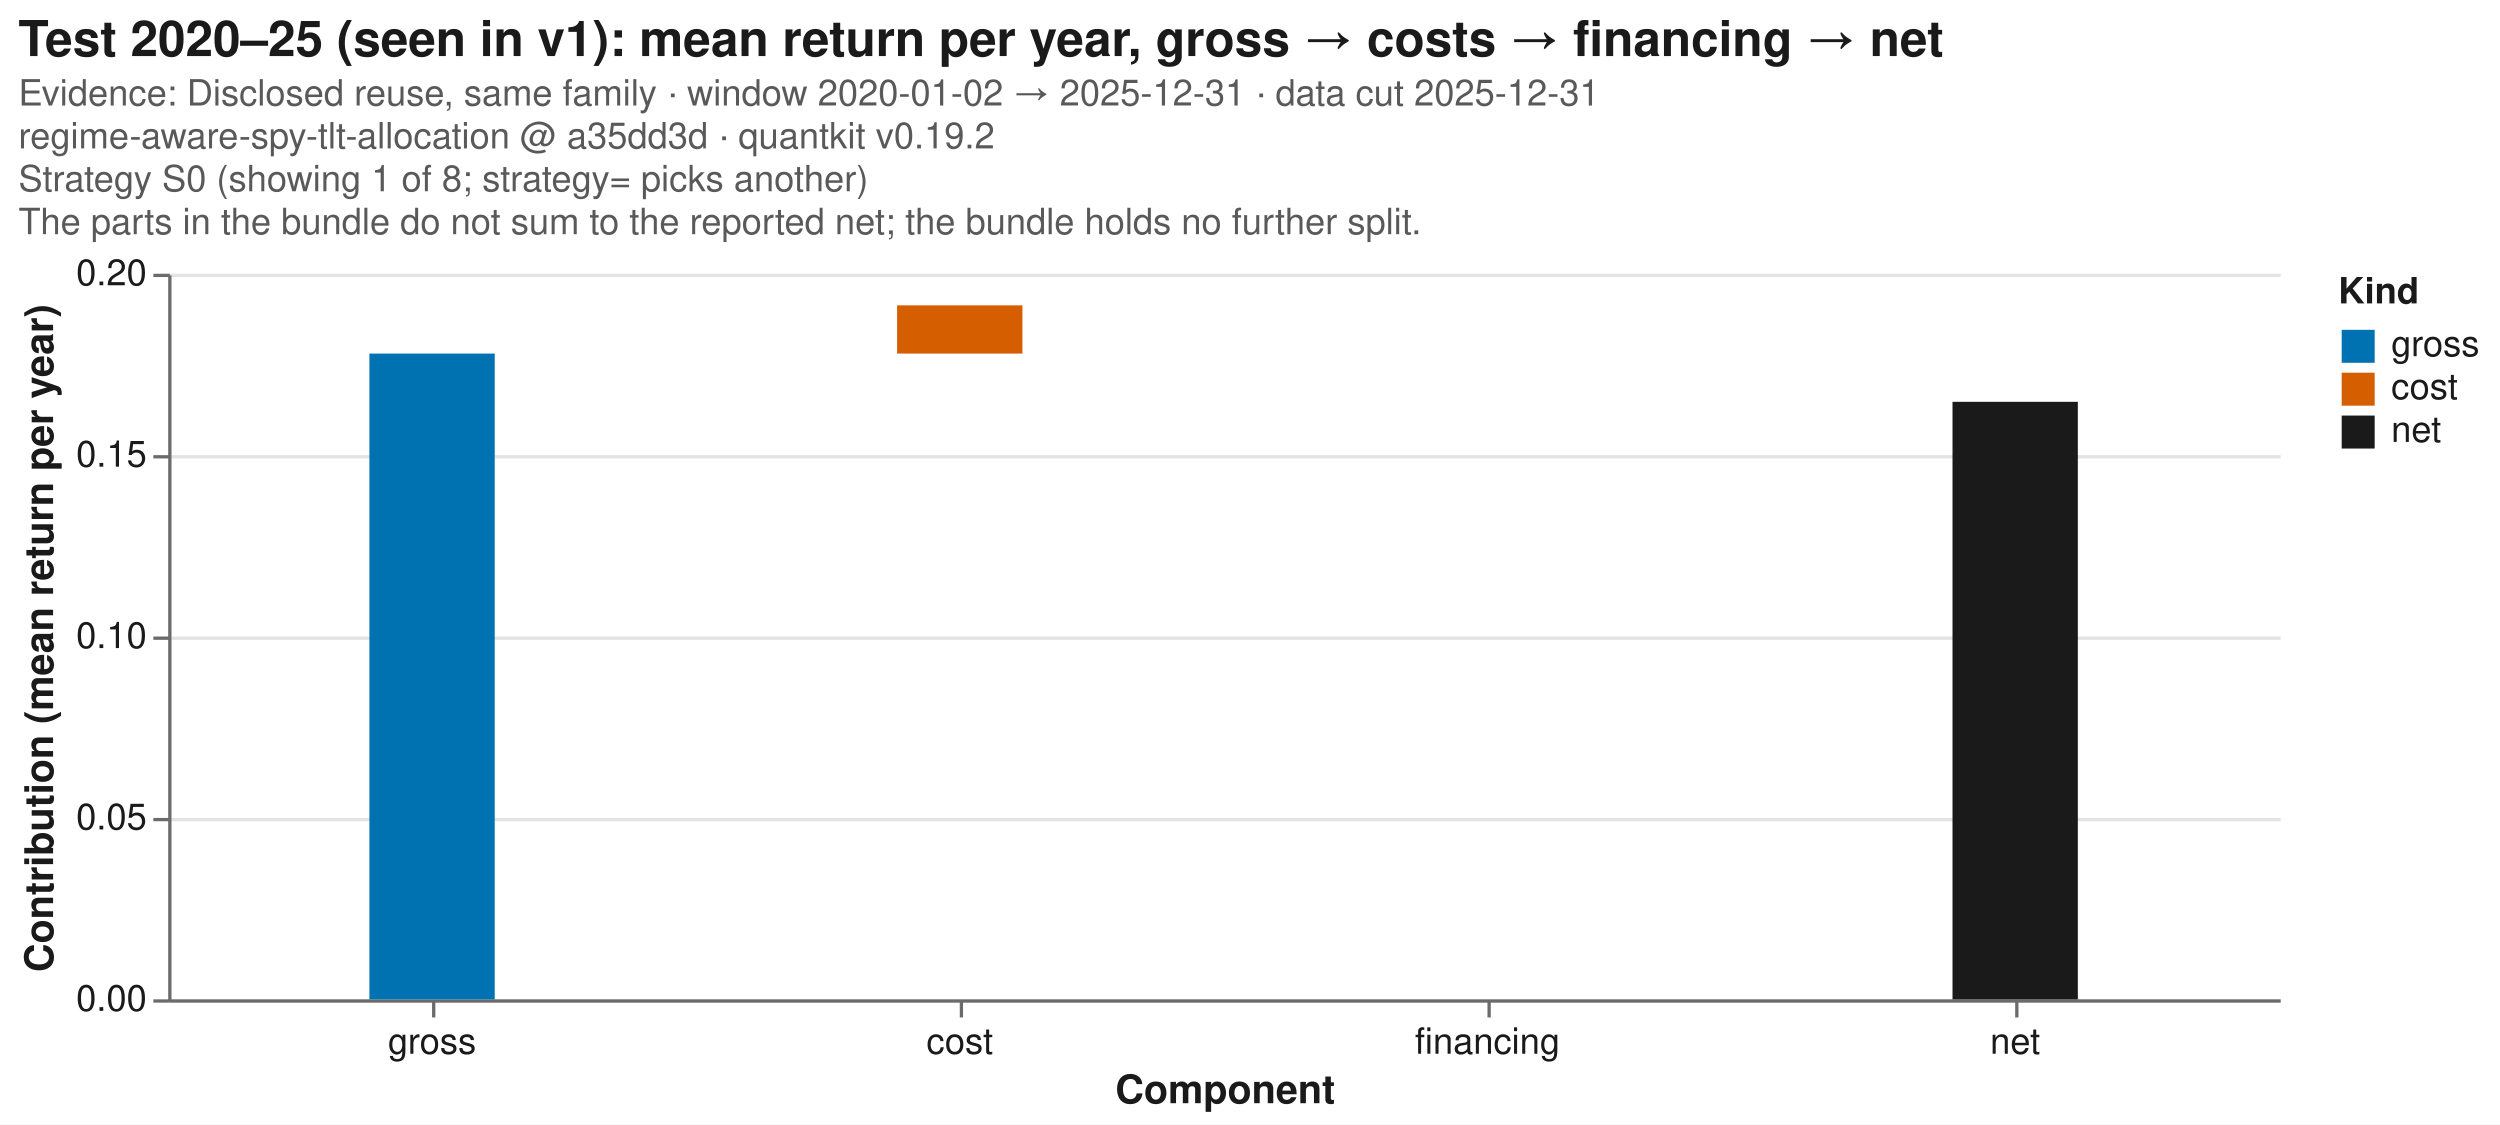
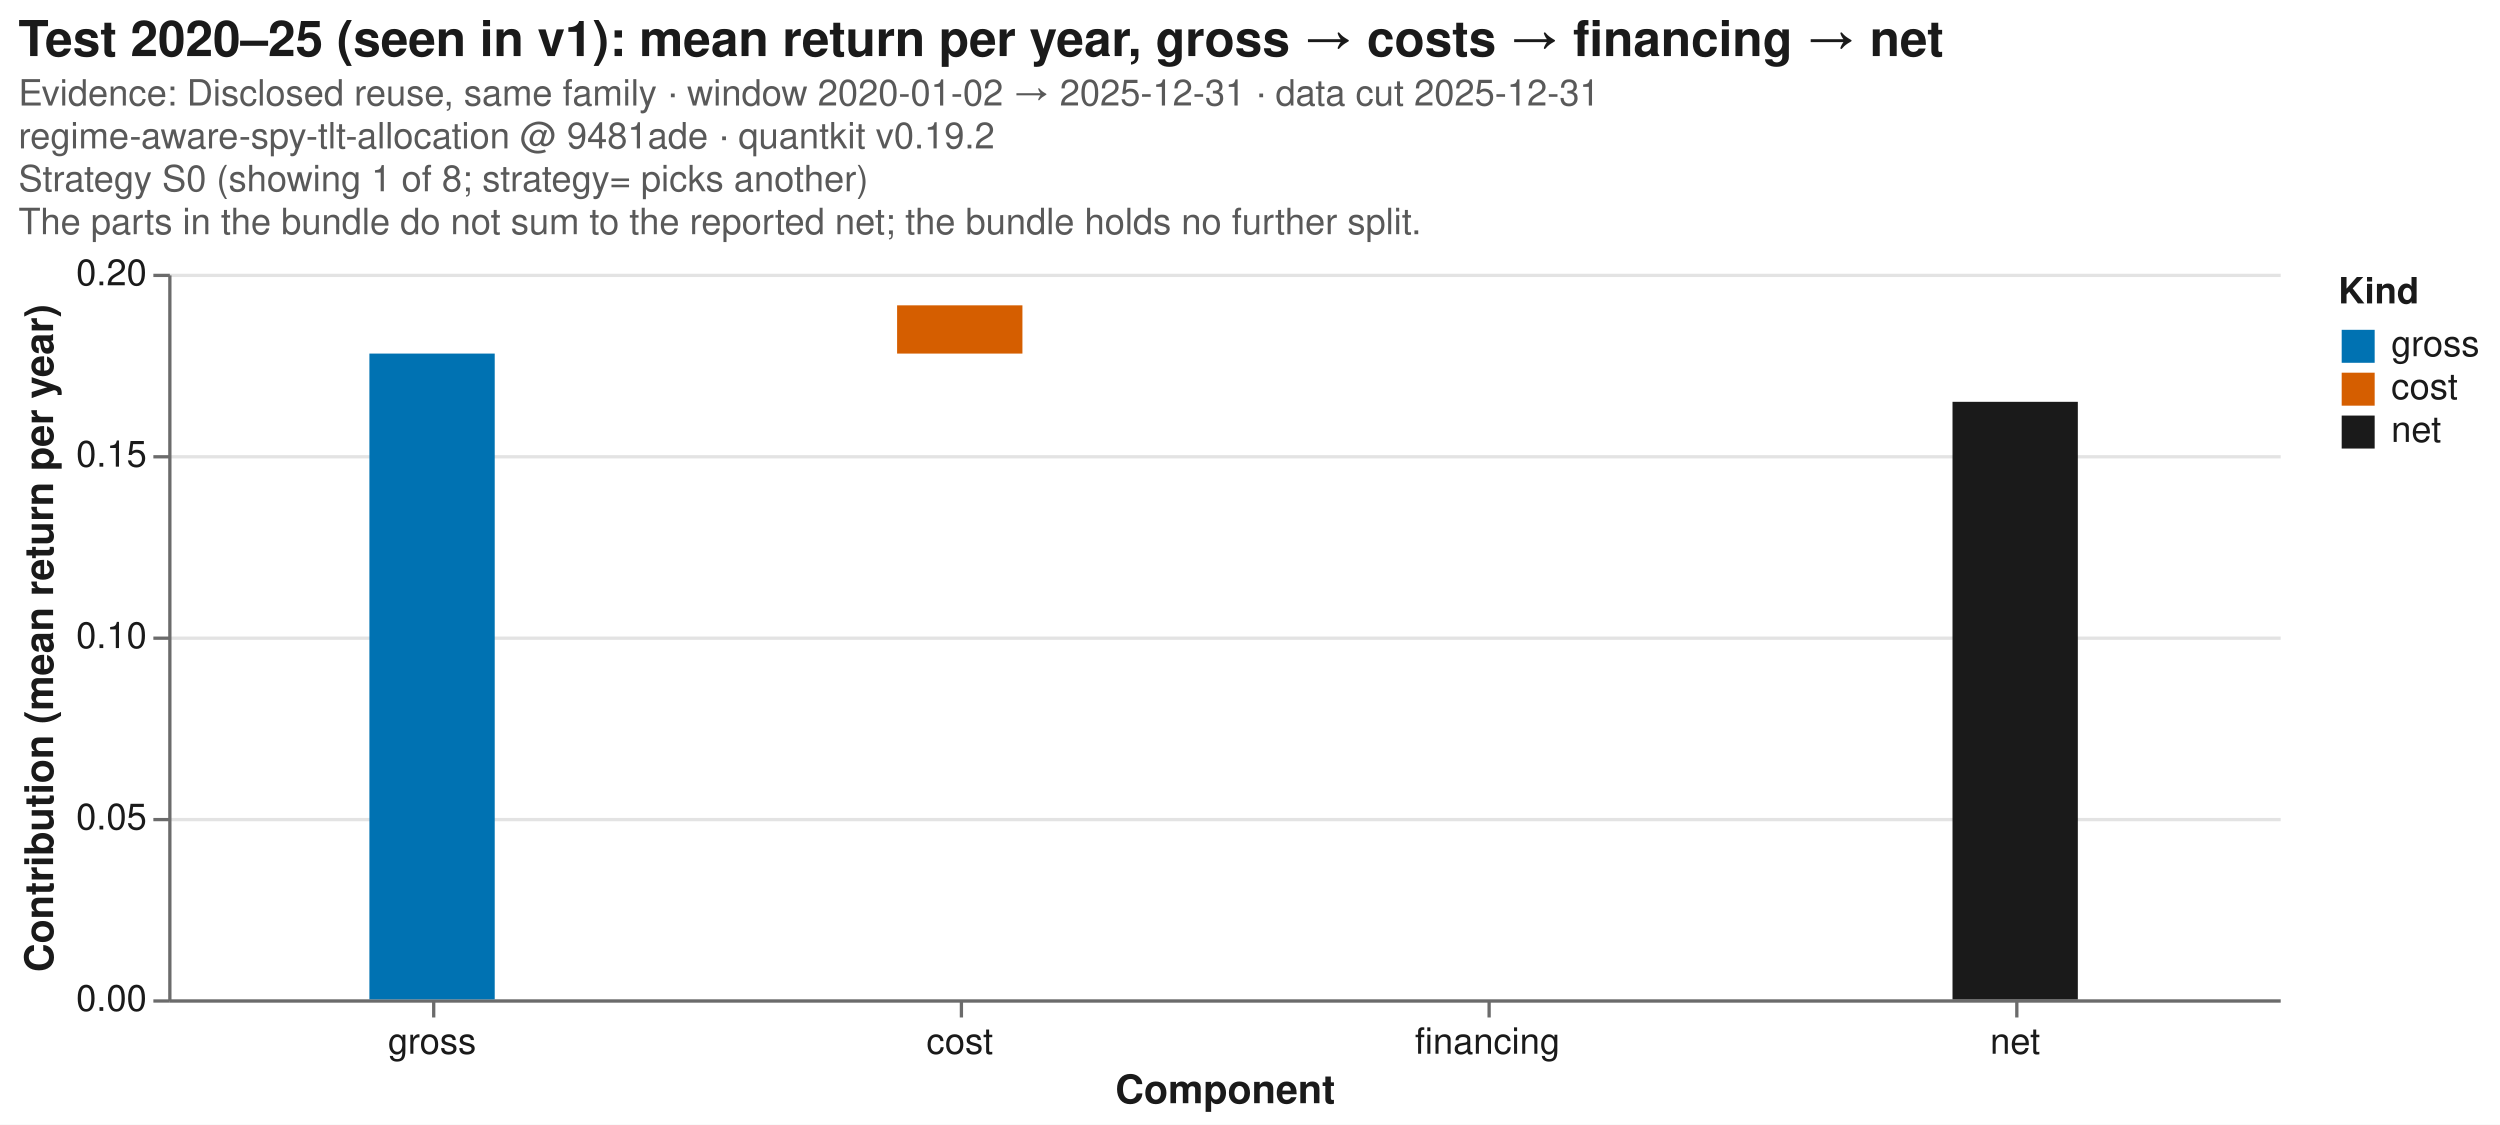
<svg xmlns="http://www.w3.org/2000/svg" version="1.1" class="marks" width="758" height="341" viewBox="0 0 758 341">
  <rect width="758" height="341" fill="#FFFFFF" />
  <g fill="none" stroke-miterlimit="10" transform="translate(51,83)">
    <g class="mark-group role-frame root" role="graphics-object" aria-roledescription="group mark container">
      <g transform="translate(0,0)">
        <path class="background" aria-hidden="true" d="M0,0h640v220h-640Z" />
        <g>
          <g class="mark-group role-axis" aria-hidden="true">
            <g transform="translate(0.5,0.5)">
              <path class="background" aria-hidden="true" d="M0,0h0v0h0Z" pointer-events="none" />
              <g>
                <g class="mark-rule role-axis-grid" pointer-events="none">
                  <line transform="translate(0,220)" x2="640" y2="0" stroke="#E3E3E3" stroke-width="1" opacity="1" />
                  <line transform="translate(0,165)" x2="640" y2="0" stroke="#E3E3E3" stroke-width="1" opacity="1" />
                  <line transform="translate(0,110)" x2="640" y2="0" stroke="#E3E3E3" stroke-width="1" opacity="1" />
                  <line transform="translate(0,55)" x2="640" y2="0" stroke="#E3E3E3" stroke-width="1" opacity="1" />
                  <line transform="translate(0,0)" x2="640" y2="0" stroke="#E3E3E3" stroke-width="1" opacity="1" />
                </g>
              </g>
              <path class="foreground" aria-hidden="true" d="" pointer-events="none" display="none" />
            </g>
          </g>
          <g class="mark-group role-axis" role="graphics-symbol" aria-roledescription="axis" aria-label="X-axis titled 'Component' for a discrete scale with 4 values: gross, cost, financing, net">
            <g transform="translate(0.5,220.5)">
              <path class="background" aria-hidden="true" d="M0,0h0v0h0Z" pointer-events="none" />
              <g>
                <g class="mark-rule role-axis-tick" pointer-events="none">
                  <line transform="translate(80,0)" x2="0" y2="5" stroke="#6B6B6B" stroke-width="1" opacity="1" />
                  <line transform="translate(240,0)" x2="0" y2="5" stroke="#6B6B6B" stroke-width="1" opacity="1" />
                  <line transform="translate(400,0)" x2="0" y2="5" stroke="#6B6B6B" stroke-width="1" opacity="1" />
                  <line transform="translate(560,0)" x2="0" y2="5" stroke="#6B6B6B" stroke-width="1" opacity="1" />
                </g>
                <g class="mark-text role-axis-label" pointer-events="none">
                  <text text-anchor="middle" transform="translate(79.5,16)" font-family="Helvetica Neue, Helvetica, Arial, sans-serif" font-size="11px" fill="#1A1A1A" opacity="1">gross</text>
                  <text text-anchor="middle" transform="translate(239.5,16)" font-family="Helvetica Neue, Helvetica, Arial, sans-serif" font-size="11px" fill="#1A1A1A" opacity="1">cost</text>
                  <text text-anchor="middle" transform="translate(399.5,16)" font-family="Helvetica Neue, Helvetica, Arial, sans-serif" font-size="11px" fill="#1A1A1A" opacity="1">financing</text>
                  <text text-anchor="middle" transform="translate(559.5,16)" font-family="Helvetica Neue, Helvetica, Arial, sans-serif" font-size="11px" fill="#1A1A1A" opacity="1">net</text>
                </g>
                <g class="mark-rule role-axis-domain" pointer-events="none">
                  <line transform="translate(0,0)" x2="640" y2="0" stroke="#6B6B6B" stroke-width="1" opacity="1" />
                </g>
                <g class="mark-text role-axis-title" pointer-events="none">
                  <text text-anchor="middle" transform="translate(320,31)" font-family="Helvetica Neue, Helvetica, Arial, sans-serif" font-size="12px" font-weight="bold" fill="#1A1A1A" opacity="1">Component</text>
                </g>
              </g>
              <path class="foreground" aria-hidden="true" d="" pointer-events="none" display="none" />
            </g>
          </g>
          <g class="mark-group role-axis" role="graphics-symbol" aria-roledescription="axis" aria-label="Y-axis titled 'Contribution (mean return per year)' for a linear scale with values from 0.00 to 0.20">
            <g transform="translate(0.5,0.5)">
              <path class="background" aria-hidden="true" d="M0,0h0v0h0Z" pointer-events="none" />
              <g>
                <g class="mark-rule role-axis-tick" pointer-events="none">
                  <line transform="translate(0,220)" x2="-5" y2="0" stroke="#6B6B6B" stroke-width="1" opacity="1" />
                  <line transform="translate(0,165)" x2="-5" y2="0" stroke="#6B6B6B" stroke-width="1" opacity="1" />
                  <line transform="translate(0,110)" x2="-5" y2="0" stroke="#6B6B6B" stroke-width="1" opacity="1" />
                  <line transform="translate(0,55)" x2="-5" y2="0" stroke="#6B6B6B" stroke-width="1" opacity="1" />
                  <line transform="translate(0,0)" x2="-5" y2="0" stroke="#6B6B6B" stroke-width="1" opacity="1" />
                </g>
                <g class="mark-text role-axis-label" pointer-events="none">
                  <text text-anchor="end" transform="translate(-7,223)" font-family="Helvetica Neue, Helvetica, Arial, sans-serif" font-size="11px" fill="#1A1A1A" opacity="1">0.00</text>
                  <text text-anchor="end" transform="translate(-7,168)" font-family="Helvetica Neue, Helvetica, Arial, sans-serif" font-size="11px" fill="#1A1A1A" opacity="1">0.05</text>
                  <text text-anchor="end" transform="translate(-7,113)" font-family="Helvetica Neue, Helvetica, Arial, sans-serif" font-size="11px" fill="#1A1A1A" opacity="1">0.10</text>
                  <text text-anchor="end" transform="translate(-7,58)" font-family="Helvetica Neue, Helvetica, Arial, sans-serif" font-size="11px" fill="#1A1A1A" opacity="1">0.15</text>
                  <text text-anchor="end" transform="translate(-7,3)" font-family="Helvetica Neue, Helvetica, Arial, sans-serif" font-size="11px" fill="#1A1A1A" opacity="1">0.20</text>
                </g>
                <g class="mark-rule role-axis-domain" pointer-events="none">
                  <line transform="translate(0,220)" x2="0" y2="-220" stroke="#6B6B6B" stroke-width="1" opacity="1" />
                </g>
                <g class="mark-text role-axis-title" pointer-events="none">
                  <text text-anchor="middle" transform="translate(-32.406,110) rotate(-90) translate(0,-3)" font-family="Helvetica Neue, Helvetica, Arial, sans-serif" font-size="12px" font-weight="bold" fill="#1A1A1A" opacity="1">Contribution (mean return per year)</text>
                </g>
              </g>
              <path class="foreground" aria-hidden="true" d="" pointer-events="none" display="none" />
            </g>
          </g>
          <g class="mark-rect role-mark marks" role="graphics-object" aria-roledescription="rect mark container">
            <path aria-label="Component: gross; Contribution (mean return per year): 0; Kind: gross; part: gross; value: 0.178" role="graphics-symbol" aria-roledescription="bar" d="M61,24.205h38v195.795h-38Z" fill="#0072B2" />
            <path aria-label="Component: cost; Contribution (mean return per year): 0.1779953523; Kind: cost; part: cost; value: −0.0133" role="graphics-symbol" aria-roledescription="bar" d="M221,9.579h38v14.627h-38Z" fill="#D55E00" />
            <path aria-label="Component: financing; Contribution (mean return per year): 0.19129219079; Kind: cost; part: financing; value: 0" role="graphics-symbol" aria-roledescription="bar" d="M381,9.579h38v0h-38Z" fill="#D55E00" />
            <path aria-label="Component: net; Contribution (mean return per year): 0; Kind: net; part: net; value: 0.1647" role="graphics-symbol" aria-roledescription="bar" d="M541,38.832h38v181.168h-38Z" fill="#1A1A1A" />
          </g>
          <g class="mark-group role-legend" role="graphics-symbol" aria-roledescription="legend" aria-label="Symbol legend titled 'Kind' for fill color with 3 values: gross, cost, net">
            <g transform="translate(658,0)">
              <path class="background" aria-hidden="true" d="M0,0h44v53h-44Z" pointer-events="none" />
              <g>
                <g class="mark-group role-legend-entry">
                  <g transform="translate(0,16)">
                    <path class="background" aria-hidden="true" d="M0,0h0v0h0Z" pointer-events="none" />
                    <g>
                      <g class="mark-group role-scope" role="graphics-object" aria-roledescription="group mark container">
                        <g transform="translate(0,0)">
                          <path class="background" aria-hidden="true" d="M0,0h43.093v11h-43.093Z" pointer-events="none" opacity="1" />
                          <g>
                            <g class="mark-symbol role-legend-symbol" pointer-events="none">
                              <path transform="translate(6,6)" d="M-5,-5h10v10h-10Z" fill="#0072B2" stroke-width="1.5" opacity="1" />
                            </g>
                            <g class="mark-text role-legend-label" pointer-events="none">
                              <text text-anchor="start" transform="translate(16,9)" font-family="Helvetica Neue, Helvetica, Arial, sans-serif" font-size="11px" fill="#1A1A1A" opacity="1">gross</text>
                            </g>
                          </g>
                          <path class="foreground" aria-hidden="true" d="" pointer-events="none" display="none" />
                        </g>
                        <g transform="translate(0,13)">
                          <path class="background" aria-hidden="true" d="M0,0h43.093v11h-43.093Z" pointer-events="none" opacity="1" />
                          <g>
                            <g class="mark-symbol role-legend-symbol" pointer-events="none">
                              <path transform="translate(6,6)" d="M-5,-5h10v10h-10Z" fill="#D55E00" stroke-width="1.5" opacity="1" />
                            </g>
                            <g class="mark-text role-legend-label" pointer-events="none">
                              <text text-anchor="start" transform="translate(16,9)" font-family="Helvetica Neue, Helvetica, Arial, sans-serif" font-size="11px" fill="#1A1A1A" opacity="1">cost</text>
                            </g>
                          </g>
                          <path class="foreground" aria-hidden="true" d="" pointer-events="none" display="none" />
                        </g>
                        <g transform="translate(0,26)">
                          <path class="background" aria-hidden="true" d="M0,0h43.093v11h-43.093Z" pointer-events="none" opacity="1" />
                          <g>
                            <g class="mark-symbol role-legend-symbol" pointer-events="none">
                              <path transform="translate(6,6)" d="M-5,-5h10v10h-10Z" fill="#1A1A1A" stroke-width="1.5" opacity="1" />
                            </g>
                            <g class="mark-text role-legend-label" pointer-events="none">
                              <text text-anchor="start" transform="translate(16,9)" font-family="Helvetica Neue, Helvetica, Arial, sans-serif" font-size="11px" fill="#1A1A1A" opacity="1">net</text>
                            </g>
                          </g>
                          <path class="foreground" aria-hidden="true" d="" pointer-events="none" display="none" />
                        </g>
                      </g>
                    </g>
                    <path class="foreground" aria-hidden="true" d="" pointer-events="none" display="none" />
                  </g>
                </g>
                <g class="mark-text role-legend-title" pointer-events="none">
                  <text text-anchor="start" transform="translate(0,9)" font-family="Helvetica Neue, Helvetica, Arial, sans-serif" font-size="11px" font-weight="bold" fill="#1A1A1A" opacity="1">Kind</text>
                </g>
              </g>
              <path class="foreground" aria-hidden="true" d="" pointer-events="none" display="none" />
            </g>
          </g>
          <g class="mark-group role-title">
            <g transform="translate(-45.406,-78)">
              <path class="background" aria-hidden="true" d="M0,0h0v0h0Z" pointer-events="none" />
              <g>
                <g class="mark-text role-title-text" role="graphics-symbol" aria-roledescription="title" aria-label="Title text 'Test 2020–25 (seen in v1): mean return per year, gross → costs → financing → net'" pointer-events="none">
                  <text text-anchor="start" transform="translate(0,12)" font-family="Helvetica Neue, Helvetica, Arial, sans-serif" font-size="15px" font-weight="bold" fill="#1A1A1A" opacity="1">Test 2020–25 (seen in v1): mean return per year, gross → costs → financing → net</text>
                </g>
-                 <g class="mark-text role-title-subtitle" role="graphics-symbol" aria-roledescription="subtitle" aria-label="Subtitle text 'Evidence: Disclosed reuse, same family · window 2020-01-02 → 2025-12-31 · data cut 2025-12-31 regime-aware-spy-tlt-allocation @ a35dd3d · quantkit v0.19.2 Strategy S0 (showing 1 of 8; strategy= picks another) The parts in the bundle do not sum to the reported net; the bundle holds no further split.'" pointer-events="none">
+                 <g class="mark-text role-title-subtitle" role="graphics-symbol" aria-roledescription="subtitle" aria-label="Subtitle text 'Evidence: Disclosed reuse, same family · window 2020-01-02 → 2025-12-31 · data cut 2025-12-31 regime-aware-spy-tlt-allocation @ 9481ade · quantkit v0.19.2 Strategy S0 (showing 1 of 8; strategy= picks another) The parts in the bundle do not sum to the reported net; the bundle holds no further split.'" pointer-events="none">
                  <text text-anchor="start" transform="translate(0,27)" font-family="Helvetica Neue, Helvetica, Arial, sans-serif" font-size="11px" fill="#595959" opacity="1">
                    <tspan>Evidence: Disclosed reuse, same family · window 2020-01-02 → 2025-12-31 · data cut 2025-12-31</tspan>
-                     <tspan x="0" dy="13">regime-aware-spy-tlt-allocation @ a35dd3d · quantkit v0.19.2</tspan>
+                     <tspan x="0" dy="13">regime-aware-spy-tlt-allocation @ 9481ade · quantkit v0.19.2</tspan>
                    <tspan x="0" dy="13">Strategy S0 (showing 1 of 8; strategy= picks another)</tspan>
                    <tspan x="0" dy="13">The parts in the bundle do not sum to the reported net; the bundle holds no further split.</tspan>
                  </text>
                </g>
              </g>
              <path class="foreground" aria-hidden="true" d="" pointer-events="none" display="none" />
            </g>
          </g>
        </g>
        <path class="foreground" aria-hidden="true" d="" display="none" />
      </g>
    </g>
  </g>
</svg>
